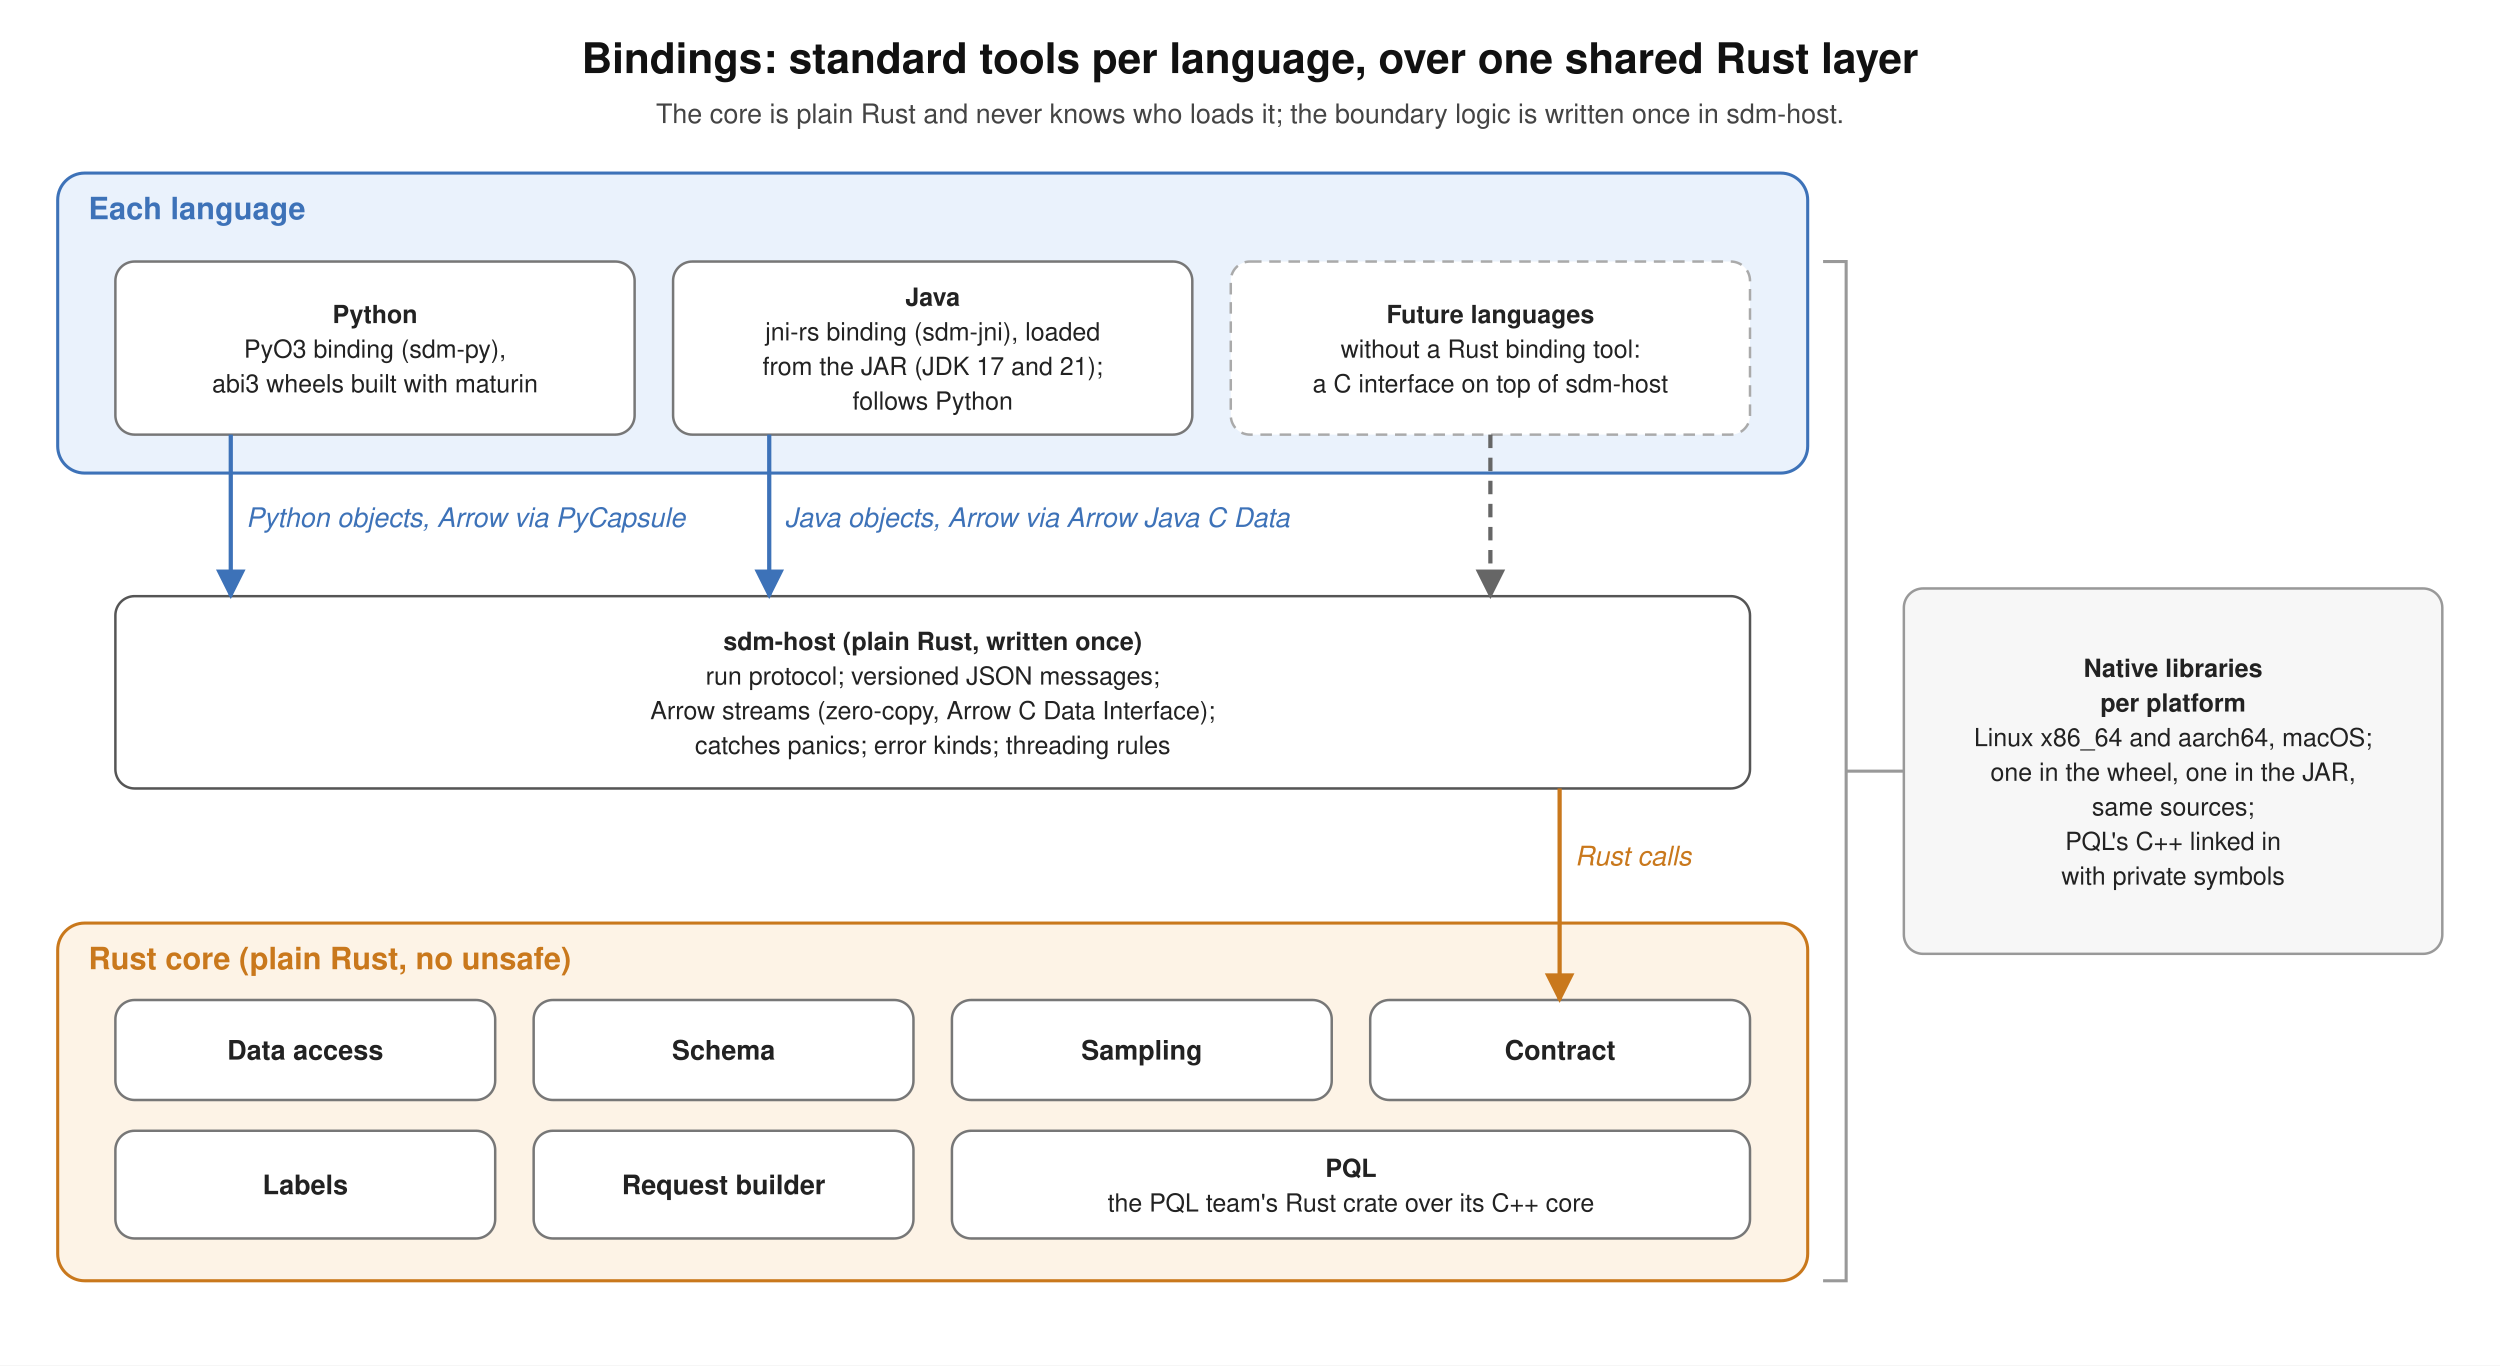
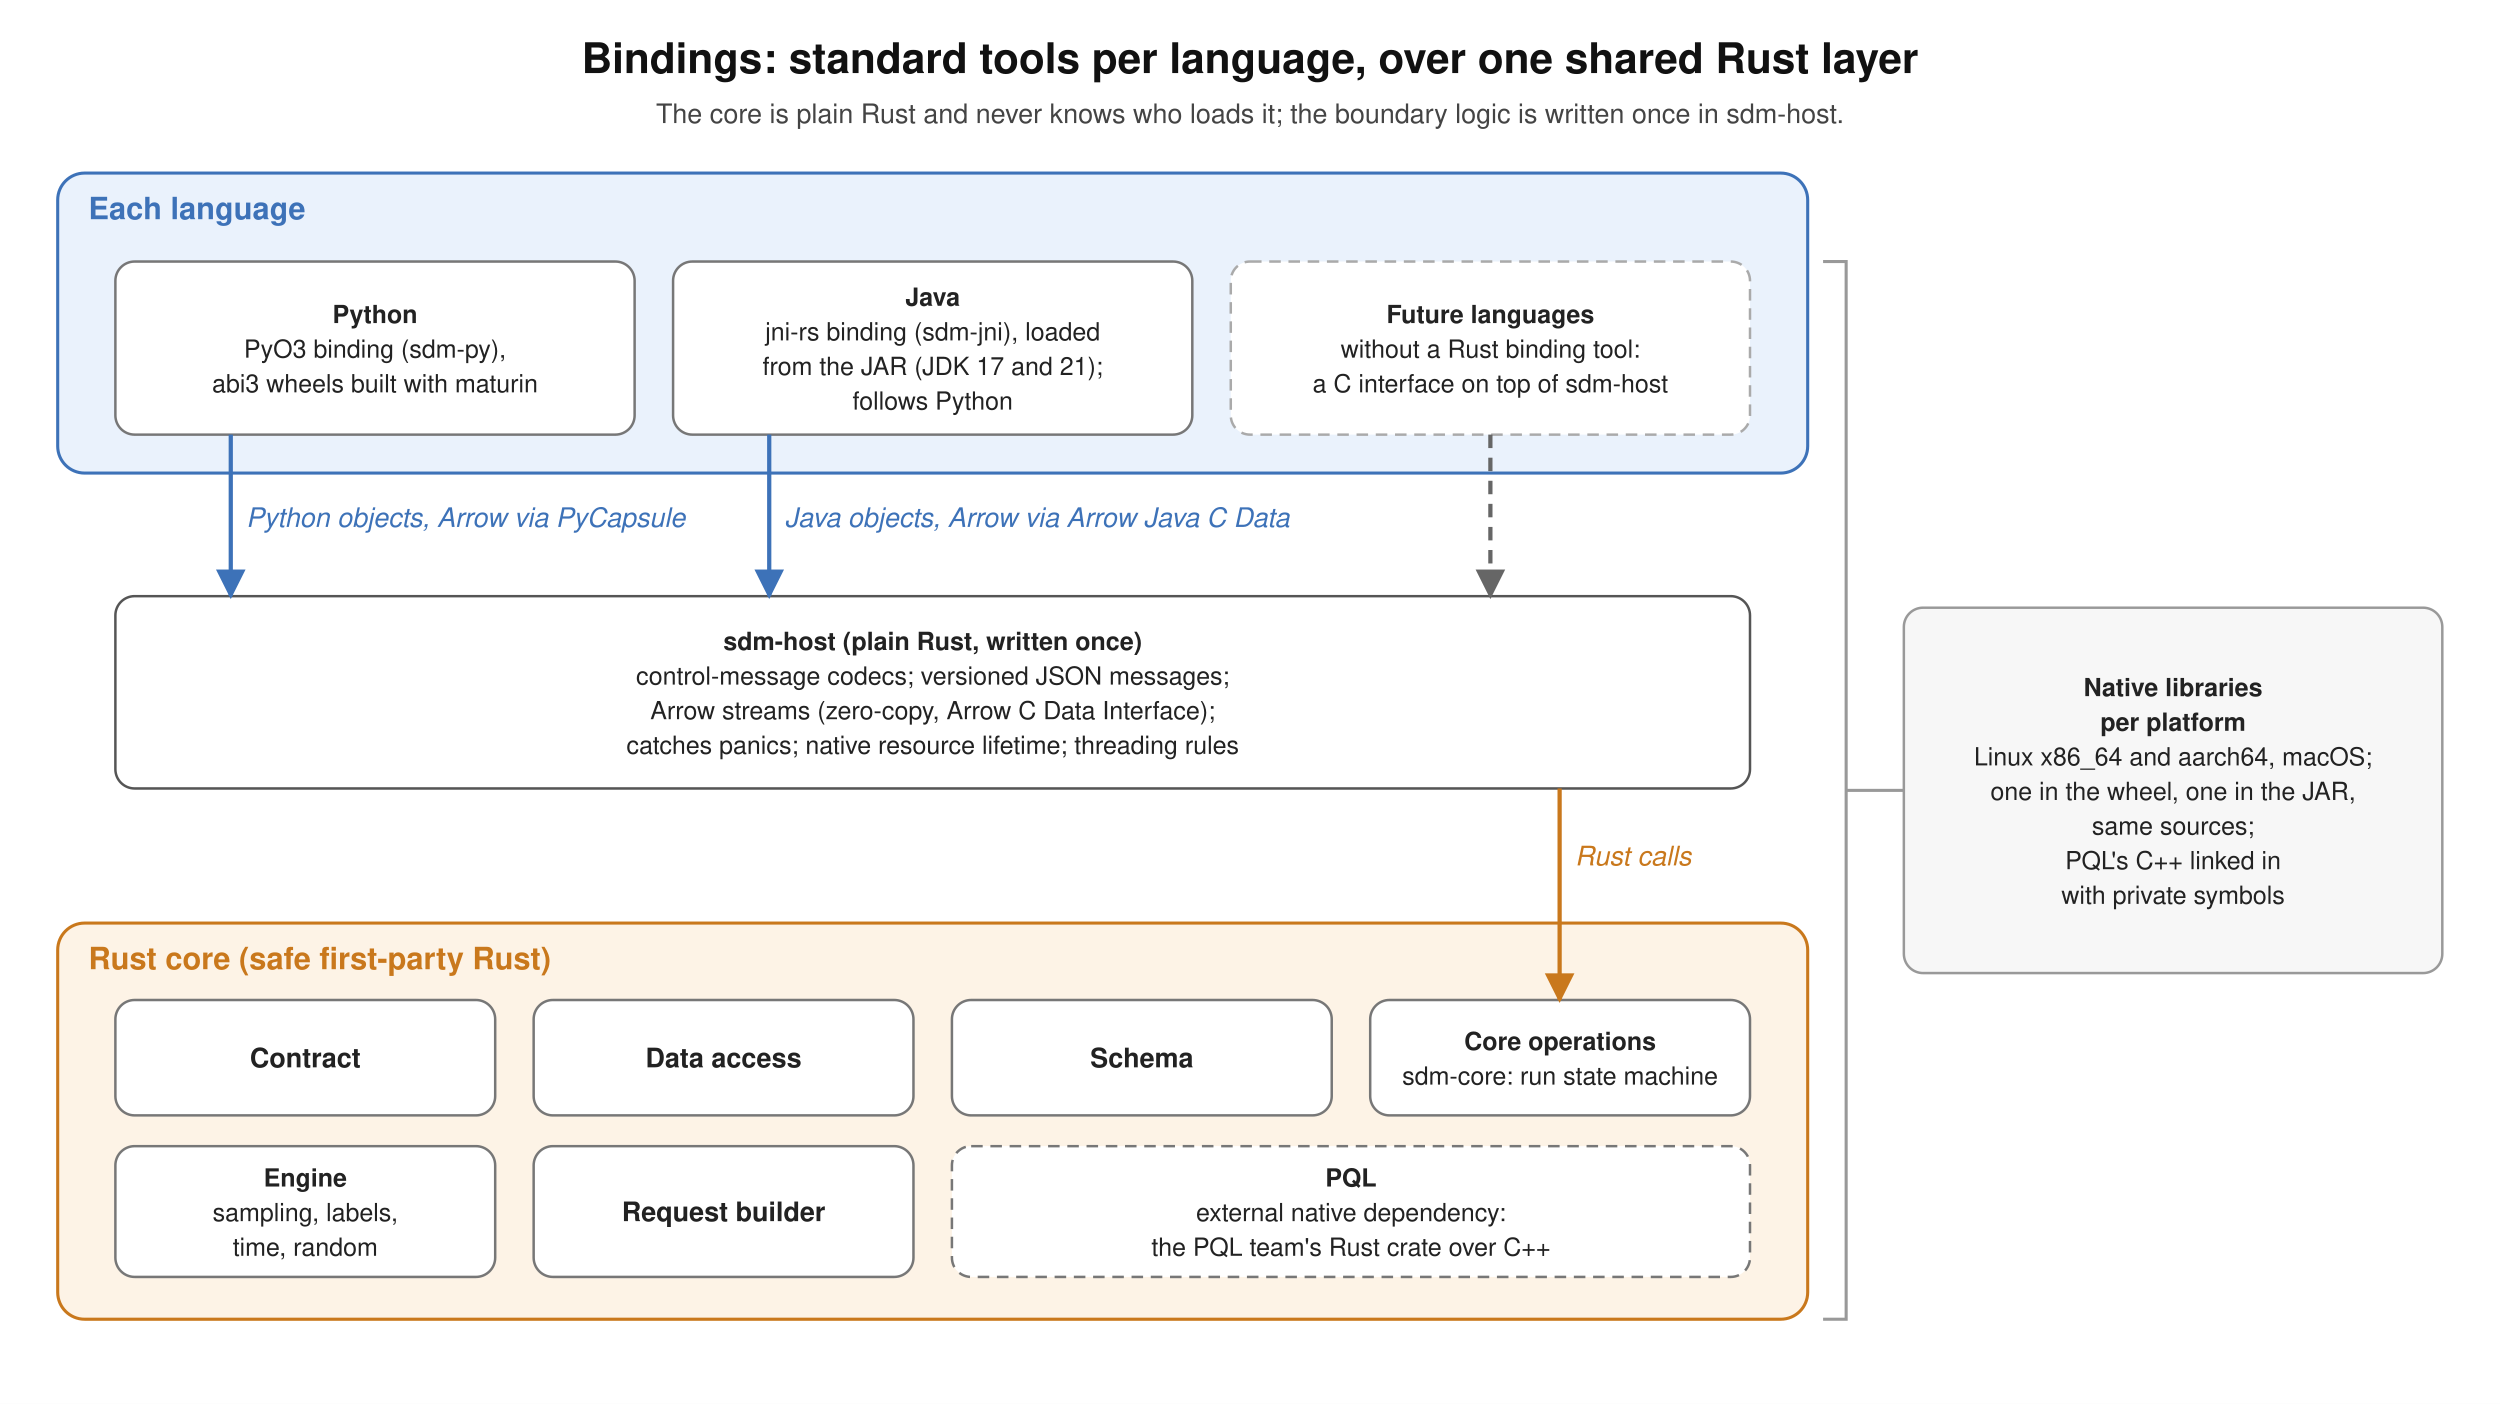
- <svg xmlns="http://www.w3.org/2000/svg" width="1300" height="710" viewBox="0 0 1300 710" font-family="Helvetica, Arial, sans-serif">
+ <svg xmlns="http://www.w3.org/2000/svg" width="1300" height="730" viewBox="0 0 1300 730" font-family="Helvetica, Arial, sans-serif">
  <defs>
    <marker id="eo" viewBox="0 0 10 10" refX="9" refY="5" markerWidth="7" markerHeight="7" orient="auto">
      <path d="M0,0 L10,5 L0,10 z" fill="#c9781c" />
    </marker>
    <marker id="so" viewBox="0 0 10 10" refX="1" refY="5" markerWidth="7" markerHeight="7" orient="auto">
      <path d="M10,0 L0,5 L10,10 z" fill="#c9781c" />
    </marker>
    <marker id="eb" viewBox="0 0 10 10" refX="9" refY="5" markerWidth="7" markerHeight="7" orient="auto">
      <path d="M0,0 L10,5 L0,10 z" fill="#3d72b8" />
    </marker>
    <marker id="sb" viewBox="0 0 10 10" refX="1" refY="5" markerWidth="7" markerHeight="7" orient="auto">
      <path d="M10,0 L0,5 L10,10 z" fill="#3d72b8" />
    </marker>
    <marker id="eg" viewBox="0 0 10 10" refX="9" refY="5" markerWidth="7" markerHeight="7" orient="auto">
      <path d="M0,0 L10,5 L0,10 z" fill="#666666" />
    </marker>
    <marker id="sg" viewBox="0 0 10 10" refX="1" refY="5" markerWidth="7" markerHeight="7" orient="auto">
      <path d="M10,0 L0,5 L10,10 z" fill="#666666" />
    </marker>
  </defs>
-   <rect width="1300" height="710" fill="#ffffff" />
+   <rect width="1300" height="730" fill="#ffffff" />
  <text x="650.0" y="38" font-size="22" font-weight="bold" text-anchor="middle" fill="#111">Bindings: standard tools per language, over one shared Rust layer</text>
  <text x="650.0" y="64" font-size="14" text-anchor="middle" fill="#444">The core is plain Rust and never knows who loads it; the boundary logic is written once in sdm-host.</text>
  <rect x="30" y="90" width="910" height="156" rx="14" fill="#eaf2fc" stroke="#3d72b8" stroke-width="1.6" />
  <rect x="60" y="136" width="270" height="90" rx="10" fill="#ffffff" stroke="#777" stroke-width="1.3" />
  <text x="195.0" y="168.0" font-size="13" font-weight="bold" text-anchor="middle" fill="#222">Python</text>
  <text x="195.0" y="186.0" font-size="13" font-weight="normal" text-anchor="middle" fill="#222">PyO3 binding (sdm-py),</text>
  <text x="195.0" y="204.0" font-size="13" font-weight="normal" text-anchor="middle" fill="#222">abi3 wheels built with maturin</text>
  <rect x="350" y="136" width="270" height="90" rx="10" fill="#ffffff" stroke="#777" stroke-width="1.3" />
  <text x="485.0" y="159.0" font-size="13" font-weight="bold" text-anchor="middle" fill="#222">Java</text>
  <text x="485.0" y="177.0" font-size="13" font-weight="normal" text-anchor="middle" fill="#222">jni-rs binding (sdm-jni), loaded</text>
  <text x="485.0" y="195.0" font-size="13" font-weight="normal" text-anchor="middle" fill="#222">from the JAR (JDK 17 and 21);</text>
  <text x="485.0" y="213.0" font-size="13" font-weight="normal" text-anchor="middle" fill="#222">follows Python</text>
  <rect x="640" y="136" width="270" height="90" rx="10" fill="#ffffff" stroke="#aaaaaa" stroke-width="1.3" stroke-dasharray="6,4" />
  <text x="775.0" y="168.0" font-size="13" font-weight="bold" text-anchor="middle" fill="#222">Future languages</text>
  <text x="775.0" y="186.0" font-size="13" font-weight="normal" text-anchor="middle" fill="#222">without a Rust binding tool:</text>
  <text x="775.0" y="204.0" font-size="13" font-weight="normal" text-anchor="middle" fill="#222">a C interface on top of sdm-host</text>
  <rect x="60" y="310" width="850" height="100" rx="10" fill="#ffffff" stroke="#555" stroke-width="1.3" />
  <text x="485.0" y="338.0" font-size="13" font-weight="bold" text-anchor="middle" fill="#222">sdm-host (plain Rust, written once)</text>
-   <text x="485.0" y="356.0" font-size="13" font-weight="normal" text-anchor="middle" fill="#222">run protocol; versioned JSON messages;</text>
+   <text x="485.0" y="356.0" font-size="13" font-weight="normal" text-anchor="middle" fill="#222">control-message codecs; versioned JSON messages;</text>
  <text x="485.0" y="374.0" font-size="13" font-weight="normal" text-anchor="middle" fill="#222">Arrow streams (zero-copy, Arrow C Data Interface);</text>
-   <text x="485.0" y="392.0" font-size="13" font-weight="normal" text-anchor="middle" fill="#222">catches panics; error kinds; threading rules</text>
-   <rect x="30" y="480" width="910" height="186" rx="14" fill="#fdf3e6" stroke="#c9781c" stroke-width="1.6" />
-   <rect x="60.0" y="520" width="197.5" height="52" rx="10" fill="#ffffff" stroke="#777" stroke-width="1.3" />
-   <text x="158.75" y="551.0" font-size="14" font-weight="bold" text-anchor="middle" fill="#222">Data access</text>
-   <rect x="277.5" y="520" width="197.5" height="52" rx="10" fill="#ffffff" stroke="#777" stroke-width="1.3" />
-   <text x="376.25" y="551.0" font-size="14" font-weight="bold" text-anchor="middle" fill="#222">Schema</text>
-   <rect x="495.0" y="520" width="197.5" height="52" rx="10" fill="#ffffff" stroke="#777" stroke-width="1.3" />
-   <text x="593.75" y="551.0" font-size="14" font-weight="bold" text-anchor="middle" fill="#222">Sampling</text>
-   <rect x="712.5" y="520" width="197.5" height="52" rx="10" fill="#ffffff" stroke="#777" stroke-width="1.3" />
-   <text x="811.25" y="551.0" font-size="14" font-weight="bold" text-anchor="middle" fill="#222">Contract</text>
-   <rect x="60" y="588" width="197.5" height="56" rx="10" fill="#ffffff" stroke="#777" stroke-width="1.3" />
-   <text x="158.75" y="621.0" font-size="14" font-weight="bold" text-anchor="middle" fill="#222">Labels</text>
-   <rect x="277.5" y="588" width="197.5" height="56" rx="10" fill="#ffffff" stroke="#777" stroke-width="1.3" />
-   <text x="376.25" y="621.0" font-size="14" font-weight="bold" text-anchor="middle" fill="#222">Request builder</text>
-   <rect x="495.0" y="588" width="415.0" height="56" rx="10" fill="#ffffff" stroke="#777" stroke-width="1.3" />
-   <text x="702.5" y="612.0" font-size="13" font-weight="bold" text-anchor="middle" fill="#222">PQL</text>
-   <text x="702.5" y="630.0" font-size="13" font-weight="normal" text-anchor="middle" fill="#222">the PQL team's Rust crate over its C++ core</text>
+   <text x="485.0" y="392.0" font-size="13" font-weight="normal" text-anchor="middle" fill="#222">catches panics; native resource lifetime; threading rules</text>
+   <rect x="30" y="480" width="910" height="206" rx="14" fill="#fdf3e6" stroke="#c9781c" stroke-width="1.6" />
+   <rect x="60.0" y="520" width="197.5" height="60" rx="10" fill="#ffffff" stroke="#777" stroke-width="1.3" />
+   <text x="158.75" y="555.0" font-size="14" font-weight="bold" text-anchor="middle" fill="#222">Contract</text>
+   <rect x="277.5" y="520" width="197.5" height="60" rx="10" fill="#ffffff" stroke="#777" stroke-width="1.3" />
+   <text x="376.25" y="555.0" font-size="14" font-weight="bold" text-anchor="middle" fill="#222">Data access</text>
+   <rect x="495.0" y="520" width="197.5" height="60" rx="10" fill="#ffffff" stroke="#777" stroke-width="1.3" />
+   <text x="593.75" y="555.0" font-size="14" font-weight="bold" text-anchor="middle" fill="#222">Schema</text>
+   <rect x="712.5" y="520" width="197.5" height="60" rx="10" fill="#ffffff" stroke="#777" stroke-width="1.3" />
+   <text x="811.25" y="546.0" font-size="13" font-weight="bold" text-anchor="middle" fill="#222">Core operations</text>
+   <text x="811.25" y="564.0" font-size="13" font-weight="normal" text-anchor="middle" fill="#222">sdm-core: run state machine</text>
+   <rect x="60" y="596" width="197.5" height="68" rx="10" fill="#ffffff" stroke="#777" stroke-width="1.3" />
+   <text x="158.75" y="617.0" font-size="13" font-weight="bold" text-anchor="middle" fill="#222">Engine</text>
+   <text x="158.75" y="635.0" font-size="13" font-weight="normal" text-anchor="middle" fill="#222">sampling, labels,</text>
+   <text x="158.75" y="653.0" font-size="13" font-weight="normal" text-anchor="middle" fill="#222">time, random</text>
+   <rect x="277.5" y="596" width="197.5" height="68" rx="10" fill="#ffffff" stroke="#777" stroke-width="1.3" />
+   <text x="376.25" y="635.0" font-size="14" font-weight="bold" text-anchor="middle" fill="#222">Request builder</text>
+   <rect x="495.0" y="596" width="415.0" height="68" rx="10" fill="#ffffff" stroke="#777" stroke-width="1.3" stroke-dasharray="6,4" />
+   <text x="702.5" y="617.0" font-size="13" font-weight="bold" text-anchor="middle" fill="#222">PQL</text>
+   <text x="702.5" y="635.0" font-size="13" font-weight="normal" text-anchor="middle" fill="#222">external native dependency:</text>
+   <text x="702.5" y="653.0" font-size="13" font-weight="normal" text-anchor="middle" fill="#222">the PQL team's Rust crate over C++</text>
  <path d="M120,226 L120,310" fill="none" stroke="#3d72b8" stroke-width="2.2" marker-end="url(#eb)" />
  <path d="M400,226 L400,310" fill="none" stroke="#3d72b8" stroke-width="2.2" marker-end="url(#eb)" />
  <path d="M775,226 L775,310" fill="none" stroke="#666666" stroke-width="2.2" marker-end="url(#eg)" stroke-dasharray="7,5" />
  <path d="M811,410 L811,520" fill="none" stroke="#c9781c" stroke-width="2.2" marker-end="url(#eo)" />
-   <path d="M948,136 L960,136 L960,666 L948,666" fill="none" stroke="#999999" stroke-width="1.6" />
-   <line x1="960" y1="401" x2="990" y2="401" stroke="#999999" stroke-width="1.6" />
-   <rect x="990" y="306" width="280" height="190" rx="10" fill="#f7f7f7" stroke="#999999" stroke-width="1.3" />
-   <text x="1130.0" y="352.0" font-size="13" font-weight="bold" text-anchor="middle" fill="#222">Native libraries</text>
-   <text x="1130.0" y="370.0" font-size="13" font-weight="bold" text-anchor="middle" fill="#222">per platform</text>
-   <text x="1130.0" y="388.0" font-size="13" font-weight="normal" text-anchor="middle" fill="#222">Linux x86_64 and aarch64, macOS;</text>
-   <text x="1130.0" y="406.0" font-size="13" font-weight="normal" text-anchor="middle" fill="#222">one in the wheel, one in the JAR,</text>
-   <text x="1130.0" y="424.0" font-size="13" font-weight="normal" text-anchor="middle" fill="#222">same sources;</text>
-   <text x="1130.0" y="442.0" font-size="13" font-weight="normal" text-anchor="middle" fill="#222">PQL's C++ linked in</text>
-   <text x="1130.0" y="460.0" font-size="13" font-weight="normal" text-anchor="middle" fill="#222">with private symbols</text>
+   <path d="M948,136 L960,136 L960,686 L948,686" fill="none" stroke="#999999" stroke-width="1.6" />
+   <line x1="960" y1="411" x2="990" y2="411" stroke="#999999" stroke-width="1.6" />
+   <rect x="990" y="316" width="280" height="190" rx="10" fill="#f7f7f7" stroke="#999999" stroke-width="1.3" />
+   <text x="1130.0" y="362.0" font-size="13" font-weight="bold" text-anchor="middle" fill="#222">Native libraries</text>
+   <text x="1130.0" y="380.0" font-size="13" font-weight="bold" text-anchor="middle" fill="#222">per platform</text>
+   <text x="1130.0" y="398.0" font-size="13" font-weight="normal" text-anchor="middle" fill="#222">Linux x86_64 and aarch64, macOS;</text>
+   <text x="1130.0" y="416.0" font-size="13" font-weight="normal" text-anchor="middle" fill="#222">one in the wheel, one in the JAR,</text>
+   <text x="1130.0" y="434.0" font-size="13" font-weight="normal" text-anchor="middle" fill="#222">same sources;</text>
+   <text x="1130.0" y="452.0" font-size="13" font-weight="normal" text-anchor="middle" fill="#222">PQL's C++ linked in</text>
+   <text x="1130.0" y="470.0" font-size="13" font-weight="normal" text-anchor="middle" fill="#222">with private symbols</text>
  <text x="46" y="114" font-size="16" font-weight="bold" fill="#3d72b8" stroke="#eaf2fc" stroke-width="6" stroke-linejoin="round" paint-order="stroke">Each language</text>
-   <text x="46" y="504" font-size="16" font-weight="bold" fill="#c9781c" stroke="#fdf3e6" stroke-width="6" stroke-linejoin="round" paint-order="stroke">Rust core (plain Rust, no unsafe)</text>
+   <text x="46" y="504" font-size="16" font-weight="bold" fill="#c9781c" stroke="#fdf3e6" stroke-width="6" stroke-linejoin="round" paint-order="stroke">Rust core (safe first-party Rust)</text>
  <text x="128" y="274" font-size="14" fill="#3d72b8" text-anchor="start" font-style="italic" stroke="#ffffff" stroke-opacity="0.9" stroke-width="3" paint-order="stroke">Python objects, Arrow via PyCapsule</text>
  <text x="408" y="274" font-size="14" fill="#3d72b8" text-anchor="start" font-style="italic" stroke="#ffffff" stroke-opacity="0.9" stroke-width="3" paint-order="stroke">Java objects, Arrow via Arrow Java C Data</text>
  <text x="819" y="450" font-size="14" fill="#c9781c" text-anchor="start" font-style="italic" stroke="#ffffff" stroke-opacity="0.9" stroke-width="3" paint-order="stroke">Rust calls</text>
</svg>
